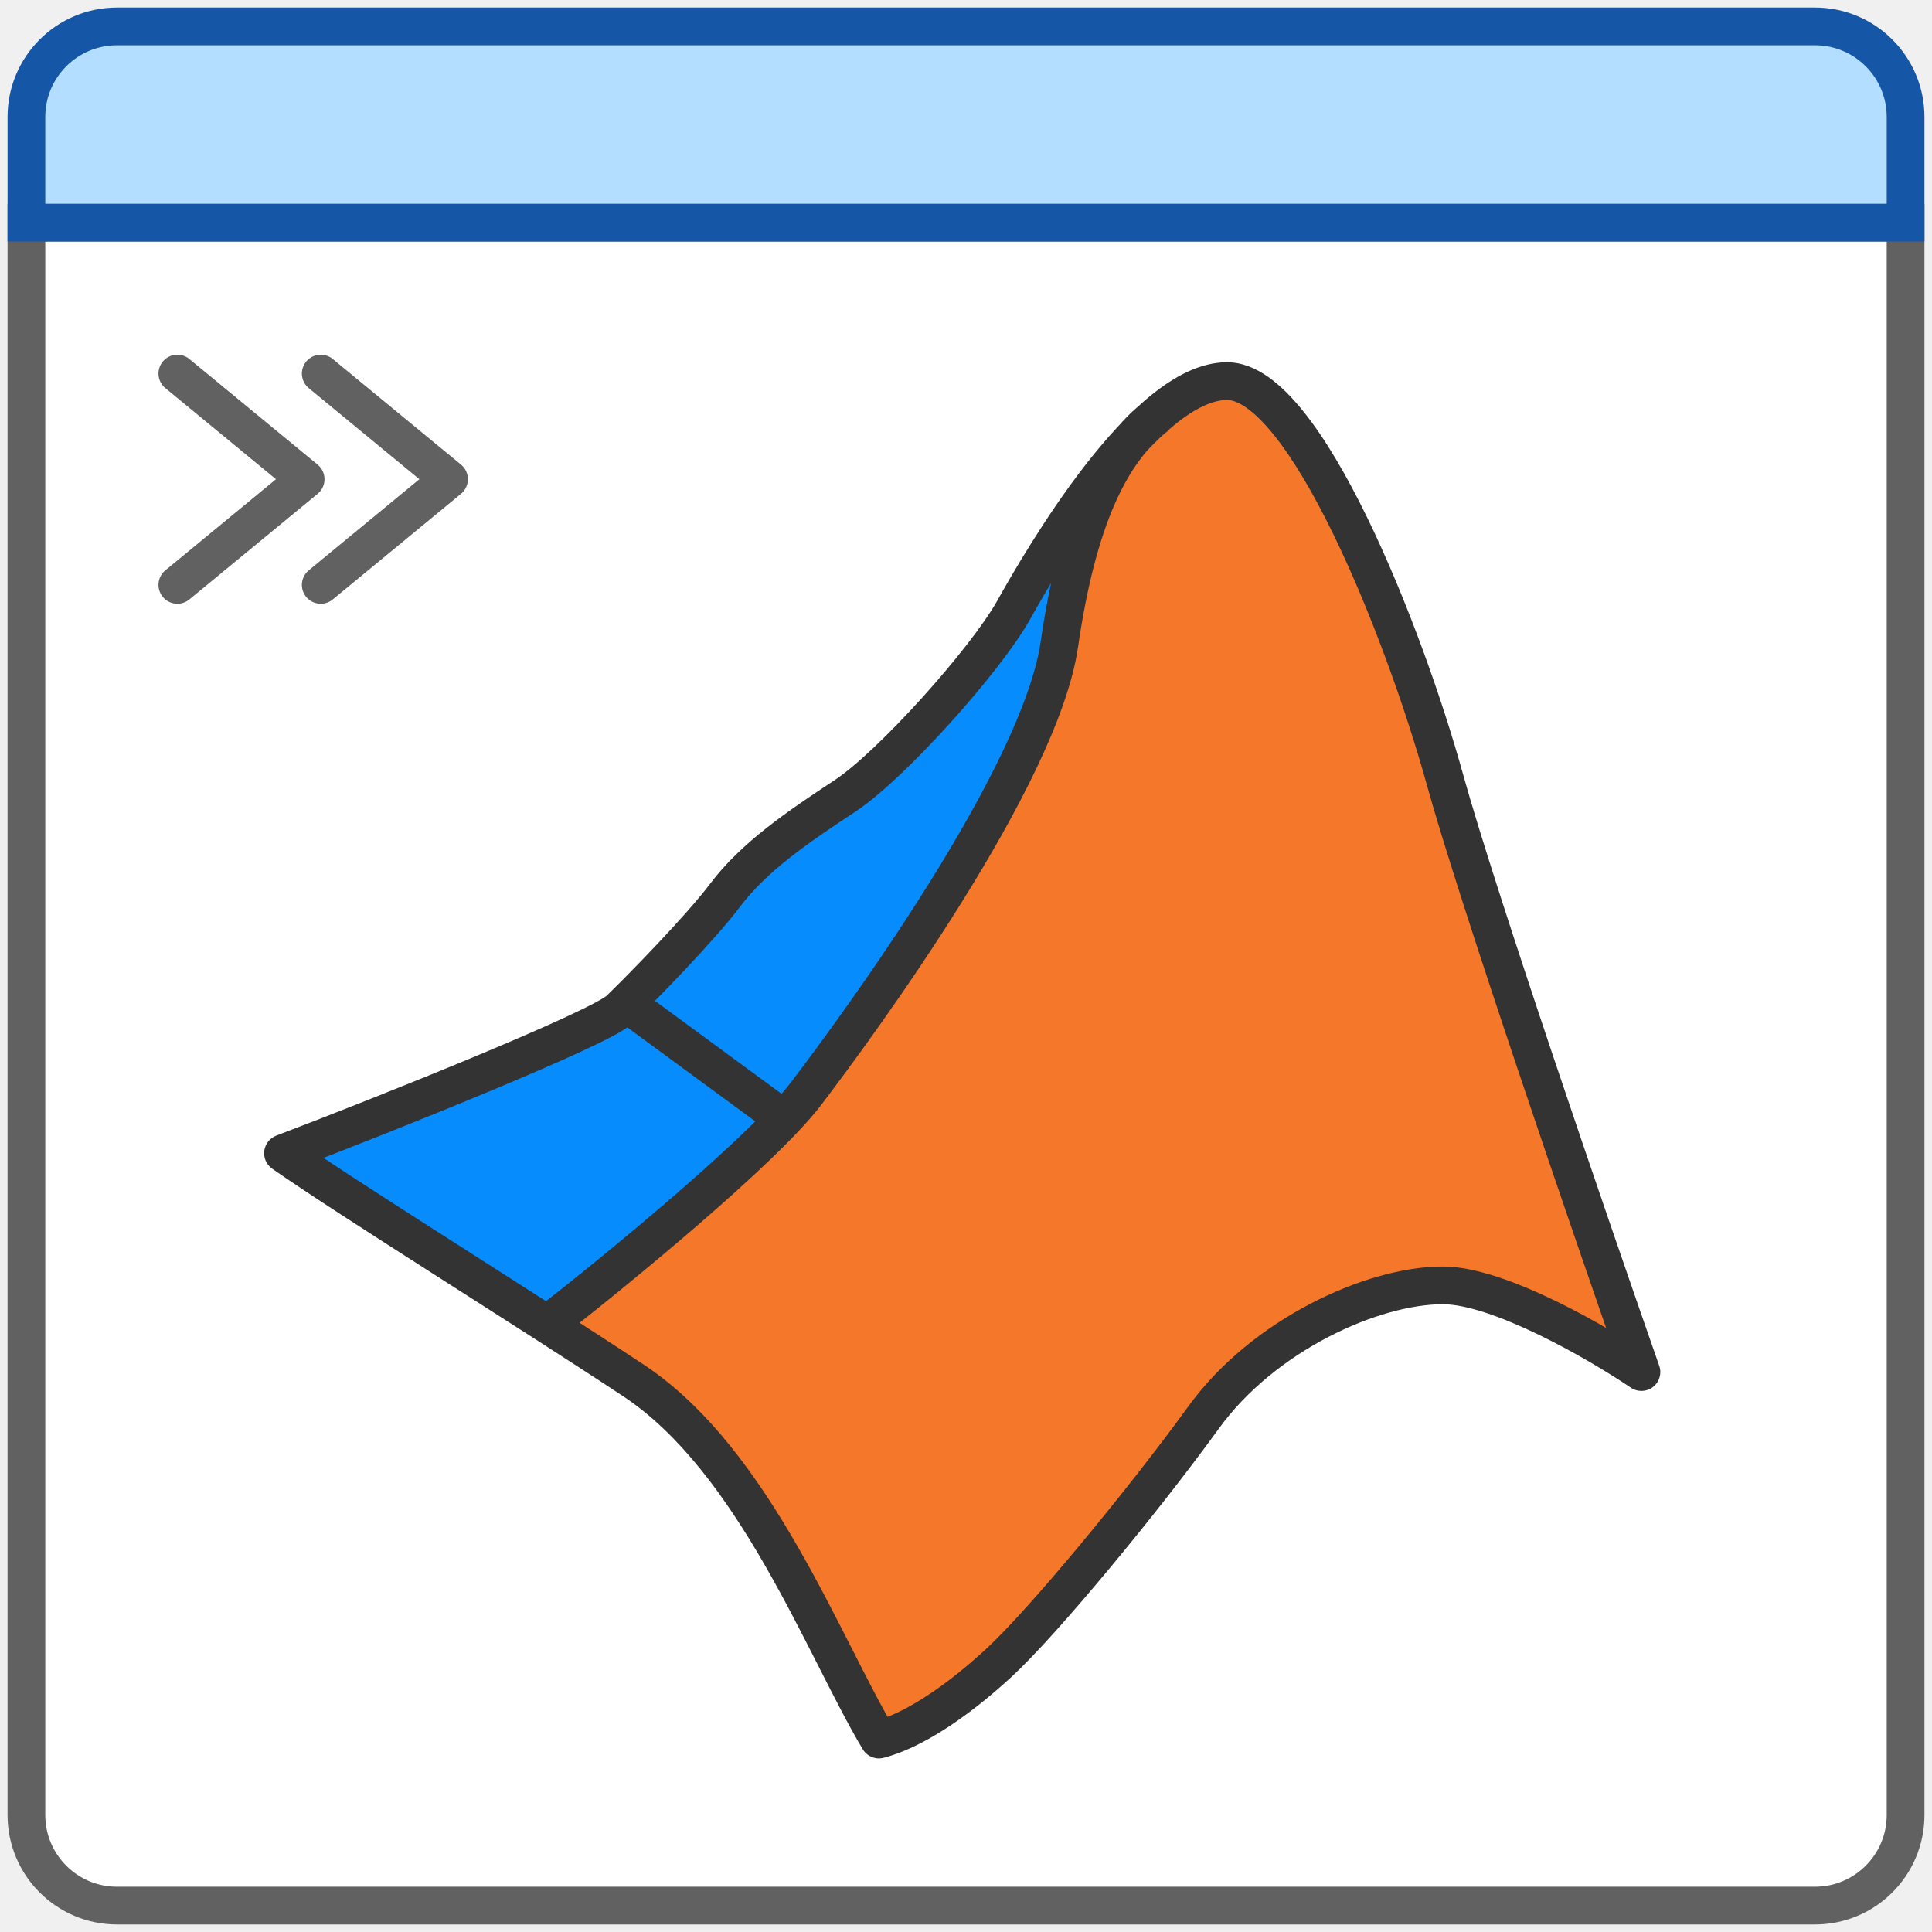
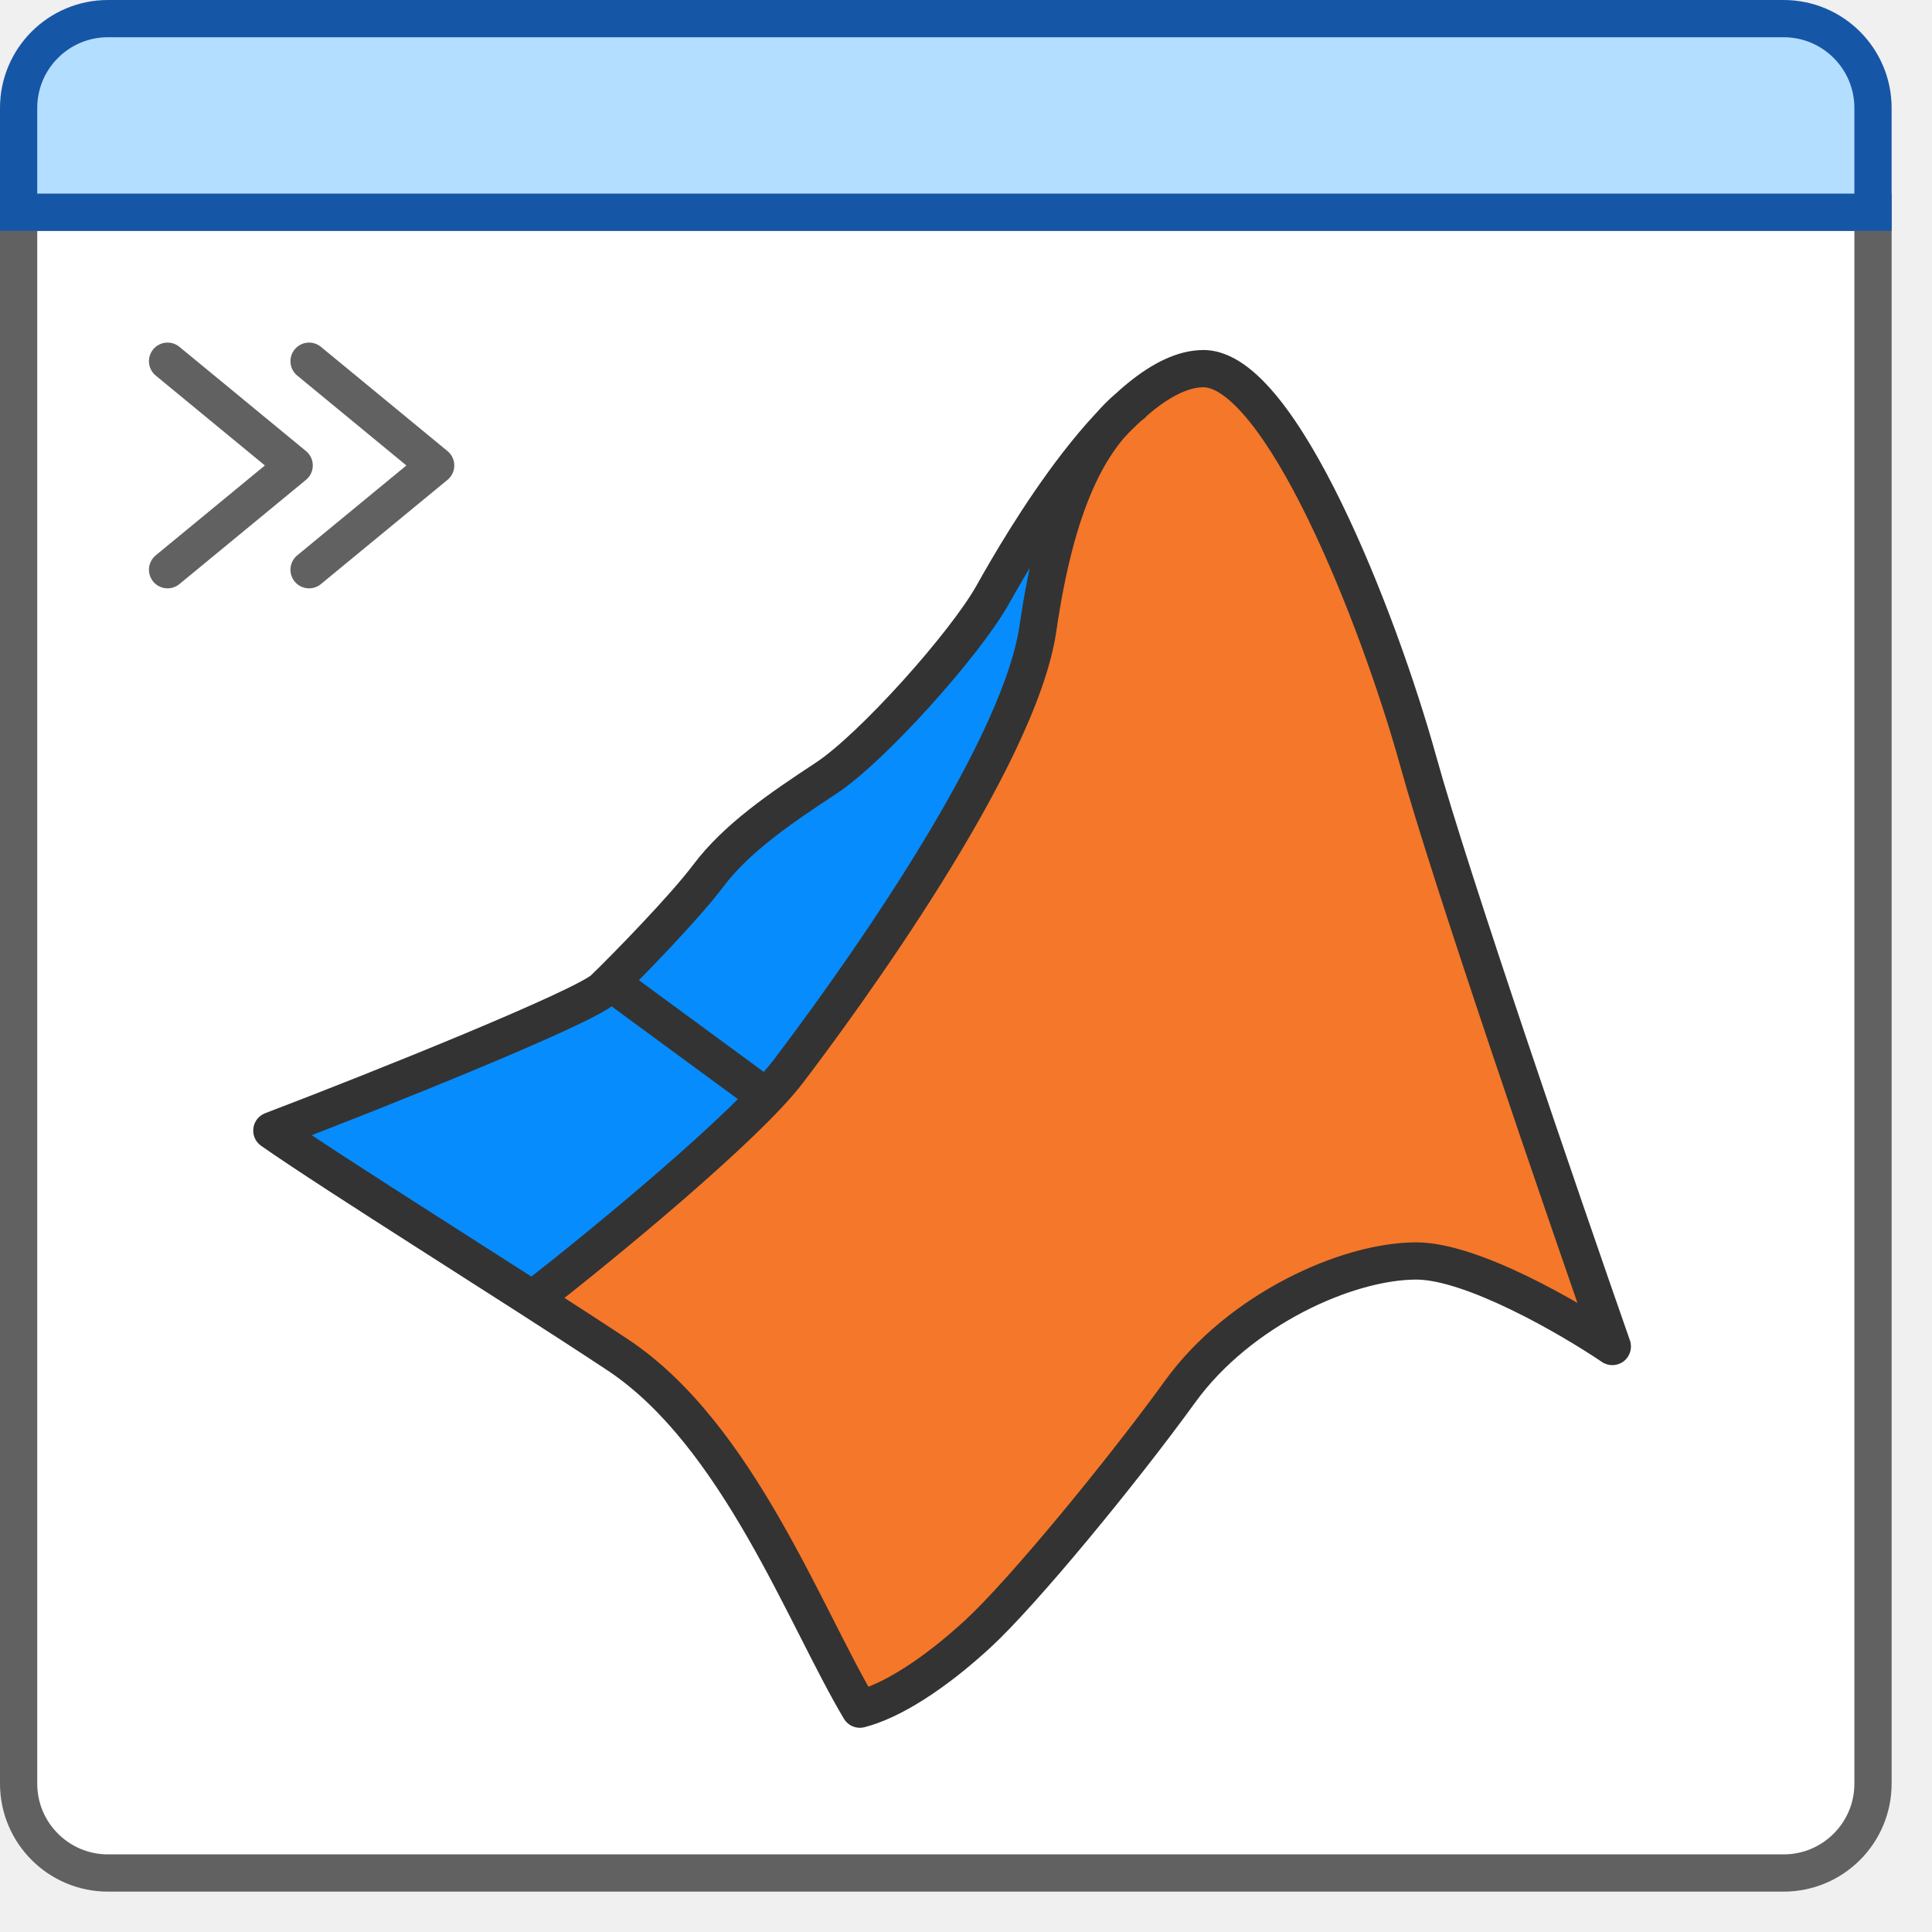
- <svg xmlns="http://www.w3.org/2000/svg" width="256" height="256" viewBox="0 0 256 256" fill="none">
-   <path d="M3.5 29.5H252.5V240.5C252.5 247.127 247.127 252.5 240.5 252.5H15.5C8.873 252.5 3.5 247.127 3.5 240.5V29.5Z" fill="white" stroke="#616162" stroke-width="5" />
-   <path fill-rule="evenodd" clip-rule="evenodd" d="M163.705 50.954C146.713 53.767 142.729 72.986 137.573 95.134C136.802 100.439 114.943 134.268 112.143 140.134C104.824 151.868 78.702 170.454 75.112 175.173C84.387 181.307 96.755 192.558 102.065 201.775C104.755 206.444 115.052 225.237 117.182 229.431C129.135 223.103 151.145 200.693 159.018 189.822C163.632 183.451 176.713 172.712 185.619 170.251C185.619 170.251 196.869 169.431 215.619 179.509C208.172 157.886 192.819 110.174 189.369 97.712C189.369 97.712 175.307 50.603 163.705 50.954Z" fill="#F57729" />
-   <path d="M72.7 175.3C72.7 175.3 98.599 153.497 103.9 148.9L83.1 133.7L37.9 152.5L72.7 175.3ZM83.5 132.9L104.3 148.5C108.091 143.465 127.433 114.469 133.9 104.1C137.421 98.455 140.7 86.5 140.7 86.5C141.5 79.3 143.5 66.9 143.5 66.9C141.553 68.569 135.354 78.509 131.487 84.711C129.793 87.428 128.546 89.427 128.3 89.7C120.481 98.915 110.713 105.986 104.847 110.232C102.31 112.068 100.504 113.376 99.9 114.1C97.874 116.793 86.712 129.536 83.5 132.9Z" fill="#068CFC" />
-   <path d="M72.7 175.3C72.7 175.3 98.599 153.497 103.9 148.9L83.1 133.7L37.9 152.5L72.7 175.3ZM83.5 132.9L104.3 148.5C108.091 143.465 127.433 114.469 133.9 104.1C137.421 98.455 140.7 86.5 140.7 86.5C141.5 79.3 143.5 66.9 143.5 66.9C141.553 68.569 135.354 78.509 131.487 84.711C129.793 87.428 128.546 89.427 128.3 89.7C120.481 98.915 110.713 105.986 104.847 110.232C102.31 112.068 100.504 113.376 99.9 114.1C97.874 116.793 86.712 129.536 83.5 132.9Z" stroke="#068CFC" />
-   <path d="M37.5 152.81L36.611 150.474C35.745 150.803 35.132 151.584 35.019 152.504C34.905 153.424 35.31 154.331 36.07 154.861L37.5 152.81ZM82.075 133.781L83.812 135.578L83.812 135.578L82.075 133.781ZM96.085 118.615L98.083 120.118L98.083 120.118L96.085 118.615ZM111.934 105.485L110.558 103.397L110.558 103.397L111.934 105.485ZM134.292 80.865L136.473 82.087L136.473 82.087L134.292 80.865ZM191.462 103.296L193.872 102.629L193.872 102.629L191.462 103.296ZM217.5 181.807L216.099 183.877C216.992 184.482 218.171 184.445 219.025 183.788C219.879 183.13 220.216 181.999 219.86 180.982L217.5 181.807ZM159.481 187.825L161.506 189.292L161.506 189.292L159.481 187.825ZM132.311 220.378L130.618 218.539L130.618 218.539L132.311 220.378ZM116.462 230.5L114.316 231.783C114.885 232.734 116.013 233.198 117.086 232.921L116.462 230.5ZM83.915 182.901L82.536 184.986L82.536 184.986L83.915 182.901ZM71.617 172.999C70.529 173.849 70.337 175.421 71.187 176.509C72.037 177.596 73.608 177.789 74.696 176.939L71.617 172.999ZM106.836 144.878L104.846 143.364L104.846 143.364L106.836 144.878ZM140.373 85.361L142.847 85.72L142.847 85.72L140.373 85.361ZM38.389 155.147C45.721 152.358 56.268 148.192 65.3 144.419C69.814 142.534 73.972 140.738 77.167 139.255C78.763 138.516 80.145 137.842 81.222 137.267C82.192 136.749 83.209 136.161 83.812 135.578L80.337 131.983C80.374 131.948 80.3 132.021 79.994 132.213C79.721 132.385 79.346 132.6 78.866 132.856C77.908 133.368 76.622 133.997 75.064 134.719C71.953 136.162 67.864 137.93 63.373 139.806C54.397 143.555 43.901 147.701 36.611 150.474L38.389 155.147ZM83.812 135.578C86.93 132.565 94.749 124.55 98.083 120.118L94.087 117.112C91.012 121.2 83.447 128.978 80.337 131.983L83.812 135.578ZM98.083 120.118C101.599 115.444 107.018 111.718 113.31 107.572L110.558 103.397C104.397 107.458 98.211 111.63 94.087 117.112L98.083 120.118ZM113.31 107.572C116.709 105.332 121.56 100.609 125.924 95.773C130.302 90.923 134.491 85.624 136.473 82.087L132.112 79.643C130.414 82.671 126.538 87.63 122.212 92.423C117.874 97.23 113.385 101.534 110.558 103.397L113.31 107.572ZM136.473 82.087C138.302 78.823 142.579 71.368 147.712 64.753C150.282 61.44 153.001 58.426 155.668 56.263C158.394 54.051 160.734 53 162.594 53V48C159.006 48 155.544 49.924 152.517 52.38C149.431 54.884 146.445 58.23 143.762 61.688C138.388 68.613 133.962 76.341 132.112 79.643L136.473 82.087ZM162.594 53C163.203 53 164.043 53.248 165.147 54.021C166.247 54.79 167.462 55.978 168.761 57.588C171.361 60.809 174.047 65.397 176.638 70.711C181.811 81.315 186.396 94.365 189.053 103.963L193.872 102.629C191.152 92.805 186.467 79.456 181.132 68.519C178.471 63.061 175.593 58.092 172.652 54.448C171.181 52.626 169.631 51.055 168.013 49.923C166.399 48.795 164.569 48 162.594 48V53ZM189.053 103.963C193.382 119.6 208.265 162.969 215.14 182.632L219.86 180.982C212.961 161.252 198.146 118.068 193.872 102.629L189.053 103.963ZM218.901 179.736C215.989 177.766 211.173 174.831 206.109 172.376C201.165 169.98 195.542 167.818 191.179 167.818V172.818C194.289 172.818 198.995 174.485 203.929 176.876C208.742 179.209 213.351 182.018 216.099 183.877L218.901 179.736ZM191.179 167.818C185.997 167.818 179.655 169.614 173.643 172.752C167.606 175.902 161.69 180.513 157.456 186.359L161.506 189.292C165.197 184.195 170.46 180.053 175.956 177.184C181.477 174.303 187.021 172.818 191.179 172.818V167.818ZM157.456 186.359C149.553 197.271 136.37 213.244 130.618 218.539L134.004 222.218C140.139 216.571 153.56 200.263 161.506 189.292L157.456 186.359ZM130.618 218.539C124.782 223.912 119.489 227.138 115.838 228.079L117.086 232.921C121.926 231.673 127.954 227.788 134.004 222.218L130.618 218.539ZM118.608 229.217C116.823 226.23 114.921 222.472 112.77 218.238C110.637 214.037 108.283 209.416 105.645 204.837C100.399 195.731 93.864 186.483 85.294 180.816L82.536 184.986C90.098 189.988 96.157 198.384 101.313 207.333C103.875 211.782 106.174 216.291 108.312 220.502C110.433 224.679 112.423 228.614 114.316 231.783L118.608 229.217ZM85.294 180.816C70.564 171.074 48.075 157.138 38.93 150.76L36.07 154.861C45.227 161.248 68.104 175.442 82.536 184.986L85.294 180.816ZM74.696 176.939C79.156 173.453 86.195 167.763 92.837 162.004C99.41 156.304 105.813 150.351 108.826 146.391L104.846 143.364C102.198 146.845 96.196 152.473 89.561 158.226C82.996 163.92 76.025 169.555 71.617 172.999L74.696 176.939ZM108.826 146.391C112.385 141.712 120.181 131.176 127.418 119.573C131.037 113.771 134.537 107.669 137.303 101.875C140.051 96.117 142.153 90.504 142.847 85.72L137.899 85.001C137.312 89.041 135.465 94.118 132.791 99.721C130.134 105.287 126.737 111.217 123.176 116.926C116.054 128.344 108.362 138.742 104.846 143.364L108.826 146.391ZM142.847 85.72C145.229 69.311 149.492 61.029 154.888 56.999L151.896 52.993C144.839 58.264 140.327 68.276 137.899 85.001L142.847 85.72ZM81.016 134.583L101.62 149.715L104.58 145.685L83.976 130.553L81.016 134.583Z" fill="#333333" />
-   <path d="M23.5 49.5L40.5 63.5L23.5 77.5M42.5 49.5L59.5 63.5L42.5 77.5" stroke="#616162" stroke-width="5" stroke-linecap="round" stroke-linejoin="round" />
-   <path d="M3.5 29.5H252.5V15.5C252.5 8.873 247.127 3.5 240.5 3.5H15.5C8.873 3.5 3.5 8.873 3.5 15.5L3.5 29.5Z" fill="#B4DEFF" stroke="#1656A7" stroke-width="5" />
+ <svg xmlns="http://www.w3.org/2000/svg" version="1.1" width="1000" height="1000" viewBox="0 0 1000 1000" xml:space="preserve">
+   <defs>
+ </defs>
+   <rect x="0" y="0" width="100%" height="100%" fill="rgba(255,255,255,0)" />
+   <g transform="matrix(1.0855 0 0 1.0855 489.5543 489.5543)" id="257059">
+     <g style="" vector-effect="non-scaling-stroke">
+       <g transform="matrix(3.5511 0 0 3.5511 -0.0046 46.1606)">
+         <path style="stroke: rgb(97,97,98); stroke-width: 5; stroke-dasharray: none; stroke-linecap: butt; stroke-dashoffset: 0; stroke-linejoin: miter; stroke-miterlimit: 4; is-custom-font: none; font-file-url: none; fill: rgb(255,255,255); fill-rule: nonzero; opacity: 1;" transform=" translate(-128, -141)" d="M 3.5 29.5 H 252.5 V 240.5 C 252.5 247.127 247.127 252.5 240.5 252.5 H 15.5 C 8.873 252.5 3.5 247.127 3.5 240.5 V 29.5 Z" stroke-linecap="round" />
+       </g>
+       <g transform="matrix(3.5511 0 0 3.5511 61.6638 43.2912)">
+         <path style="stroke: none; stroke-width: 1; stroke-dasharray: none; stroke-linecap: butt; stroke-dashoffset: 0; stroke-linejoin: miter; stroke-miterlimit: 4; is-custom-font: none; font-file-url: none; fill: rgb(245,119,41); fill-rule: evenodd; opacity: 1;" transform=" translate(-145.3653, -140.1917)" d="M 163.705 50.954 C 146.713 53.767 142.729 72.986 137.573 95.134 C 136.802 100.439 114.943 134.268 112.143 140.134 C 104.824 151.868 78.702 170.454 75.112 175.173 C 84.387 181.307 96.755 192.558 102.065 201.775 C 104.755 206.444 115.052 225.237 117.182 229.431 C 129.135 223.103 151.145 200.693 159.018 189.822 C 163.632 183.451 176.713 172.712 185.619 170.251 C 185.619 170.251 196.869 169.431 215.619 179.509 C 208.172 157.886 192.819 110.174 189.369 97.712 C 189.369 97.712 175.307 50.603 163.705 50.954 Z" stroke-linecap="round" />
+       </g>
+       <g transform="matrix(3.5511 0 0 3.5511 -132.4594 -24.5046)">
+         <path style="stroke: none; stroke-width: 1; stroke-dasharray: none; stroke-linecap: butt; stroke-dashoffset: 0; stroke-linejoin: miter; stroke-miterlimit: 4; is-custom-font: none; font-file-url: none; fill: rgb(6,140,252); fill-rule: nonzero; opacity: 1;" transform=" translate(-90.7, -121.1001)" d="M 72.7 175.3 C 72.7 175.3 98.599 153.497 103.9 148.9 L 83.1 133.7 L 37.9 152.5 L 72.7 175.3 Z M 83.5 132.9 L 104.3 148.5 C 108.091 143.465 127.433 114.469 133.9 104.1 C 137.421 98.455 140.7 86.5 140.7 86.5 C 141.5 79.3 143.5 66.9 143.5 66.9 C 141.553 68.569 135.354 78.509 131.487 84.711 C 129.793 87.428 128.546 89.427 128.3 89.7 C 120.481 98.915 110.713 105.986 104.847 110.232 C 102.31 112.068 100.504 113.376 99.9 114.1 C 97.874 116.793 86.712 129.536 83.5 132.9 Z" stroke-linecap="round" />
+       </g>
+       <g transform="matrix(3.5511 0 0 3.5511 -132.4594 -24.5046)">
+         <path style="stroke: rgb(6,140,252); stroke-width: 1; stroke-dasharray: none; stroke-linecap: butt; stroke-dashoffset: 0; stroke-linejoin: miter; stroke-miterlimit: 4; is-custom-font: none; font-file-url: none; fill: none; fill-rule: nonzero; opacity: 1;" transform=" translate(-90.7, -121.1001)" d="M 72.7 175.3 C 72.7 175.3 98.599 153.497 103.9 148.9 L 83.1 133.7 L 37.9 152.5 L 72.7 175.3 Z M 83.5 132.9 L 104.3 148.5 C 108.091 143.465 127.433 114.469 133.9 104.1 C 137.421 98.455 140.7 86.5 140.7 86.5 C 141.5 79.3 143.5 66.9 143.5 66.9 C 141.553 68.569 135.354 78.509 131.487 84.711 C 129.793 87.428 128.546 89.427 128.3 89.7 C 120.481 98.915 110.713 105.986 104.847 110.232 C 102.31 112.068 100.504 113.376 99.9 114.1 C 97.874 116.793 86.712 129.536 83.5 132.9 Z" stroke-linecap="round" />
+       </g>
+       <g transform="matrix(3.5511 0 0 3.5511 -1.7785 44.3865)">
+         <path style="stroke: none; stroke-width: 1; stroke-dasharray: none; stroke-linecap: butt; stroke-dashoffset: 0; stroke-linejoin: miter; stroke-miterlimit: 4; is-custom-font: none; font-file-url: none; fill: rgb(51,51,51); fill-rule: nonzero; opacity: 1;" transform=" translate(-127.5001, -140.5002)" d="M 37.5 152.81 L 36.611 150.474 C 35.745 150.803 35.132 151.584 35.019 152.504 C 34.905 153.424 35.31 154.331 36.07 154.861 L 37.5 152.81 Z M 82.075 133.781 L 83.812 135.578 L 83.812 135.578 L 82.075 133.781 Z M 96.085 118.615 L 98.083 120.118 L 98.083 120.118 L 96.085 118.615 Z M 111.934 105.485 L 110.558 103.397 L 110.558 103.397 L 111.934 105.485 Z M 134.292 80.865 L 136.473 82.087 L 136.473 82.087 L 134.292 80.865 Z M 191.462 103.296 L 193.872 102.629 L 193.872 102.629 L 191.462 103.296 Z M 217.5 181.807 L 216.099 183.877 C 216.992 184.482 218.171 184.445 219.025 183.788 C 219.879 183.13 220.216 181.999 219.86 180.982 L 217.5 181.807 Z M 159.481 187.825 L 161.506 189.292 L 161.506 189.292 L 159.481 187.825 Z M 132.311 220.378 L 130.618 218.539 L 130.618 218.539 L 132.311 220.378 Z M 116.462 230.5 L 114.316 231.783 C 114.885 232.734 116.013 233.198 117.086 232.921 L 116.462 230.5 Z M 83.915 182.901 L 82.536 184.986 L 82.536 184.986 L 83.915 182.901 Z M 71.617 172.999 C 70.529 173.849 70.337 175.421 71.187 176.509 C 72.037 177.596 73.608 177.789 74.696 176.939 L 71.617 172.999 Z M 106.836 144.878 L 104.846 143.364 L 104.846 143.364 L 106.836 144.878 Z M 140.373 85.361 L 142.847 85.72 L 142.847 85.72 L 140.373 85.361 Z M 38.389 155.147 C 45.721 152.358 56.268 148.192 65.3 144.419 C 69.814 142.534 73.972 140.738 77.167 139.255 C 78.763 138.516 80.145 137.842 81.222 137.267 C 82.192 136.749 83.209 136.161 83.812 135.578 L 80.337 131.983 C 80.374 131.948 80.3 132.021 79.994 132.213 C 79.721 132.385 79.346 132.6 78.866 132.856 C 77.908 133.368 76.622 133.997 75.064 134.719 C 71.953 136.162 67.864 137.93 63.373 139.806 C 54.397 143.555 43.901 147.701 36.611 150.474 L 38.389 155.147 Z M 83.812 135.578 C 86.93 132.565 94.749 124.55 98.083 120.118 L 94.087 117.112 C 91.012 121.2 83.447 128.978 80.337 131.983 L 83.812 135.578 Z M 98.083 120.118 C 101.599 115.444 107.018 111.718 113.31 107.572 L 110.558 103.397 C 104.397 107.458 98.211 111.63 94.087 117.112 L 98.083 120.118 Z M 113.31 107.572 C 116.709 105.332 121.56 100.609 125.924 95.773 C 130.302 90.923 134.491 85.624 136.473 82.087 L 132.112 79.643 C 130.414 82.671 126.538 87.63 122.212 92.423 C 117.874 97.23 113.385 101.534 110.558 103.397 L 113.31 107.572 Z M 136.473 82.087 C 138.302 78.823 142.579 71.368 147.712 64.753 C 150.282 61.44 153.001 58.426 155.668 56.263 C 158.394 54.051 160.734 53 162.594 53 V 48 C 159.006 48 155.544 49.924 152.517 52.38 C 149.431 54.884 146.445 58.23 143.762 61.688 C 138.388 68.613 133.962 76.341 132.112 79.643 L 136.473 82.087 Z M 162.594 53 C 163.203 53 164.043 53.248 165.147 54.021 C 166.247 54.79 167.462 55.978 168.761 57.588 C 171.361 60.809 174.047 65.397 176.638 70.711 C 181.811 81.315 186.396 94.365 189.053 103.963 L 193.872 102.629 C 191.152 92.805 186.467 79.456 181.132 68.519 C 178.471 63.061 175.593 58.092 172.652 54.448 C 171.181 52.626 169.631 51.055 168.013 49.923 C 166.399 48.795 164.569 48 162.594 48 V 53 Z M 189.053 103.963 C 193.382 119.6 208.265 162.969 215.14 182.632 L 219.86 180.982 C 212.961 161.252 198.146 118.068 193.872 102.629 L 189.053 103.963 Z M 218.901 179.736 C 215.989 177.766 211.173 174.831 206.109 172.376 C 201.165 169.98 195.542 167.818 191.179 167.818 V 172.818 C 194.289 172.818 198.995 174.485 203.929 176.876 C 208.742 179.209 213.351 182.018 216.099 183.877 L 218.901 179.736 Z M 191.179 167.818 C 185.997 167.818 179.655 169.614 173.643 172.752 C 167.606 175.902 161.69 180.513 157.456 186.359 L 161.506 189.292 C 165.197 184.195 170.46 180.053 175.956 177.184 C 181.477 174.303 187.021 172.818 191.179 172.818 V 167.818 Z M 157.456 186.359 C 149.553 197.271 136.37 213.244 130.618 218.539 L 134.004 222.218 C 140.139 216.571 153.56 200.263 161.506 189.292 L 157.456 186.359 Z M 130.618 218.539 C 124.782 223.912 119.489 227.138 115.838 228.079 L 117.086 232.921 C 121.926 231.673 127.954 227.788 134.004 222.218 L 130.618 218.539 Z M 118.608 229.217 C 116.823 226.23 114.921 222.472 112.77 218.238 C 110.637 214.037 108.283 209.416 105.645 204.837 C 100.399 195.731 93.864 186.483 85.294 180.816 L 82.536 184.986 C 90.098 189.988 96.157 198.384 101.313 207.333 C 103.875 211.782 106.174 216.291 108.312 220.502 C 110.433 224.679 112.423 228.614 114.316 231.783 L 118.608 229.217 Z M 85.294 180.816 C 70.564 171.074 48.075 157.138 38.93 150.76 L 36.07 154.861 C 45.227 161.248 68.104 175.442 82.536 184.986 L 85.294 180.816 Z M 74.696 176.939 C 79.156 173.453 86.195 167.763 92.837 162.004 C 99.41 156.304 105.813 150.351 108.826 146.391 L 104.846 143.364 C 102.198 146.845 96.196 152.473 89.561 158.226 C 82.996 163.92 76.025 169.555 71.617 172.999 L 74.696 176.939 Z M 108.826 146.391 C 112.385 141.712 120.181 131.176 127.418 119.573 C 131.037 113.771 134.537 107.669 137.303 101.875 C 140.051 96.117 142.153 90.504 142.847 85.72 L 137.899 85.001 C 137.312 89.041 135.465 94.118 132.791 99.721 C 130.134 105.287 126.737 111.217 123.176 116.926 C 116.054 128.344 108.362 138.742 104.846 143.364 L 108.826 146.391 Z M 142.847 85.72 C 145.229 69.311 149.492 61.029 154.888 56.999 L 151.896 52.993 C 144.839 58.264 140.327 68.276 137.899 85.001 L 142.847 85.72 Z M 81.016 134.583 L 101.62 149.715 L 104.58 145.685 L 83.976 130.553 L 81.016 134.583 Z" stroke-linecap="round" />
+       </g>
+       <g transform="matrix(3.5511 0 0 3.5511 -307.1741 -229.0488)">
+         <path style="stroke: rgb(97,97,98); stroke-width: 5; stroke-dasharray: none; stroke-linecap: round; stroke-dashoffset: 0; stroke-linejoin: round; stroke-miterlimit: 4; is-custom-font: none; font-file-url: none; fill: none; fill-rule: nonzero; opacity: 1;" transform=" translate(-41.5, -63.5)" d="M 23.5 49.5 L 40.5 63.5 L 23.5 77.5 M 42.5 49.5 L 59.5 63.5 L 42.5 77.5" stroke-linecap="round" />
+       </g>
+       <g transform="matrix(3.5511 0 0 3.5511 -0.0046 -395.9522)">
+         <path style="stroke: rgb(22,86,167); stroke-width: 5; stroke-dasharray: none; stroke-linecap: butt; stroke-dashoffset: 0; stroke-linejoin: miter; stroke-miterlimit: 4; is-custom-font: none; font-file-url: none; fill: rgb(180,222,255); fill-rule: nonzero; opacity: 1;" transform=" translate(-128, -16.5)" d="M 3.5 29.5 H 252.5 V 15.5 C 252.5 8.873 247.127 3.5 240.5 3.5 H 15.5 C 8.873 3.5 3.5 8.873 3.5 15.5 L 3.5 29.5 Z" stroke-linecap="round" />
+       </g>
+     </g>
+   </g>
</svg>
